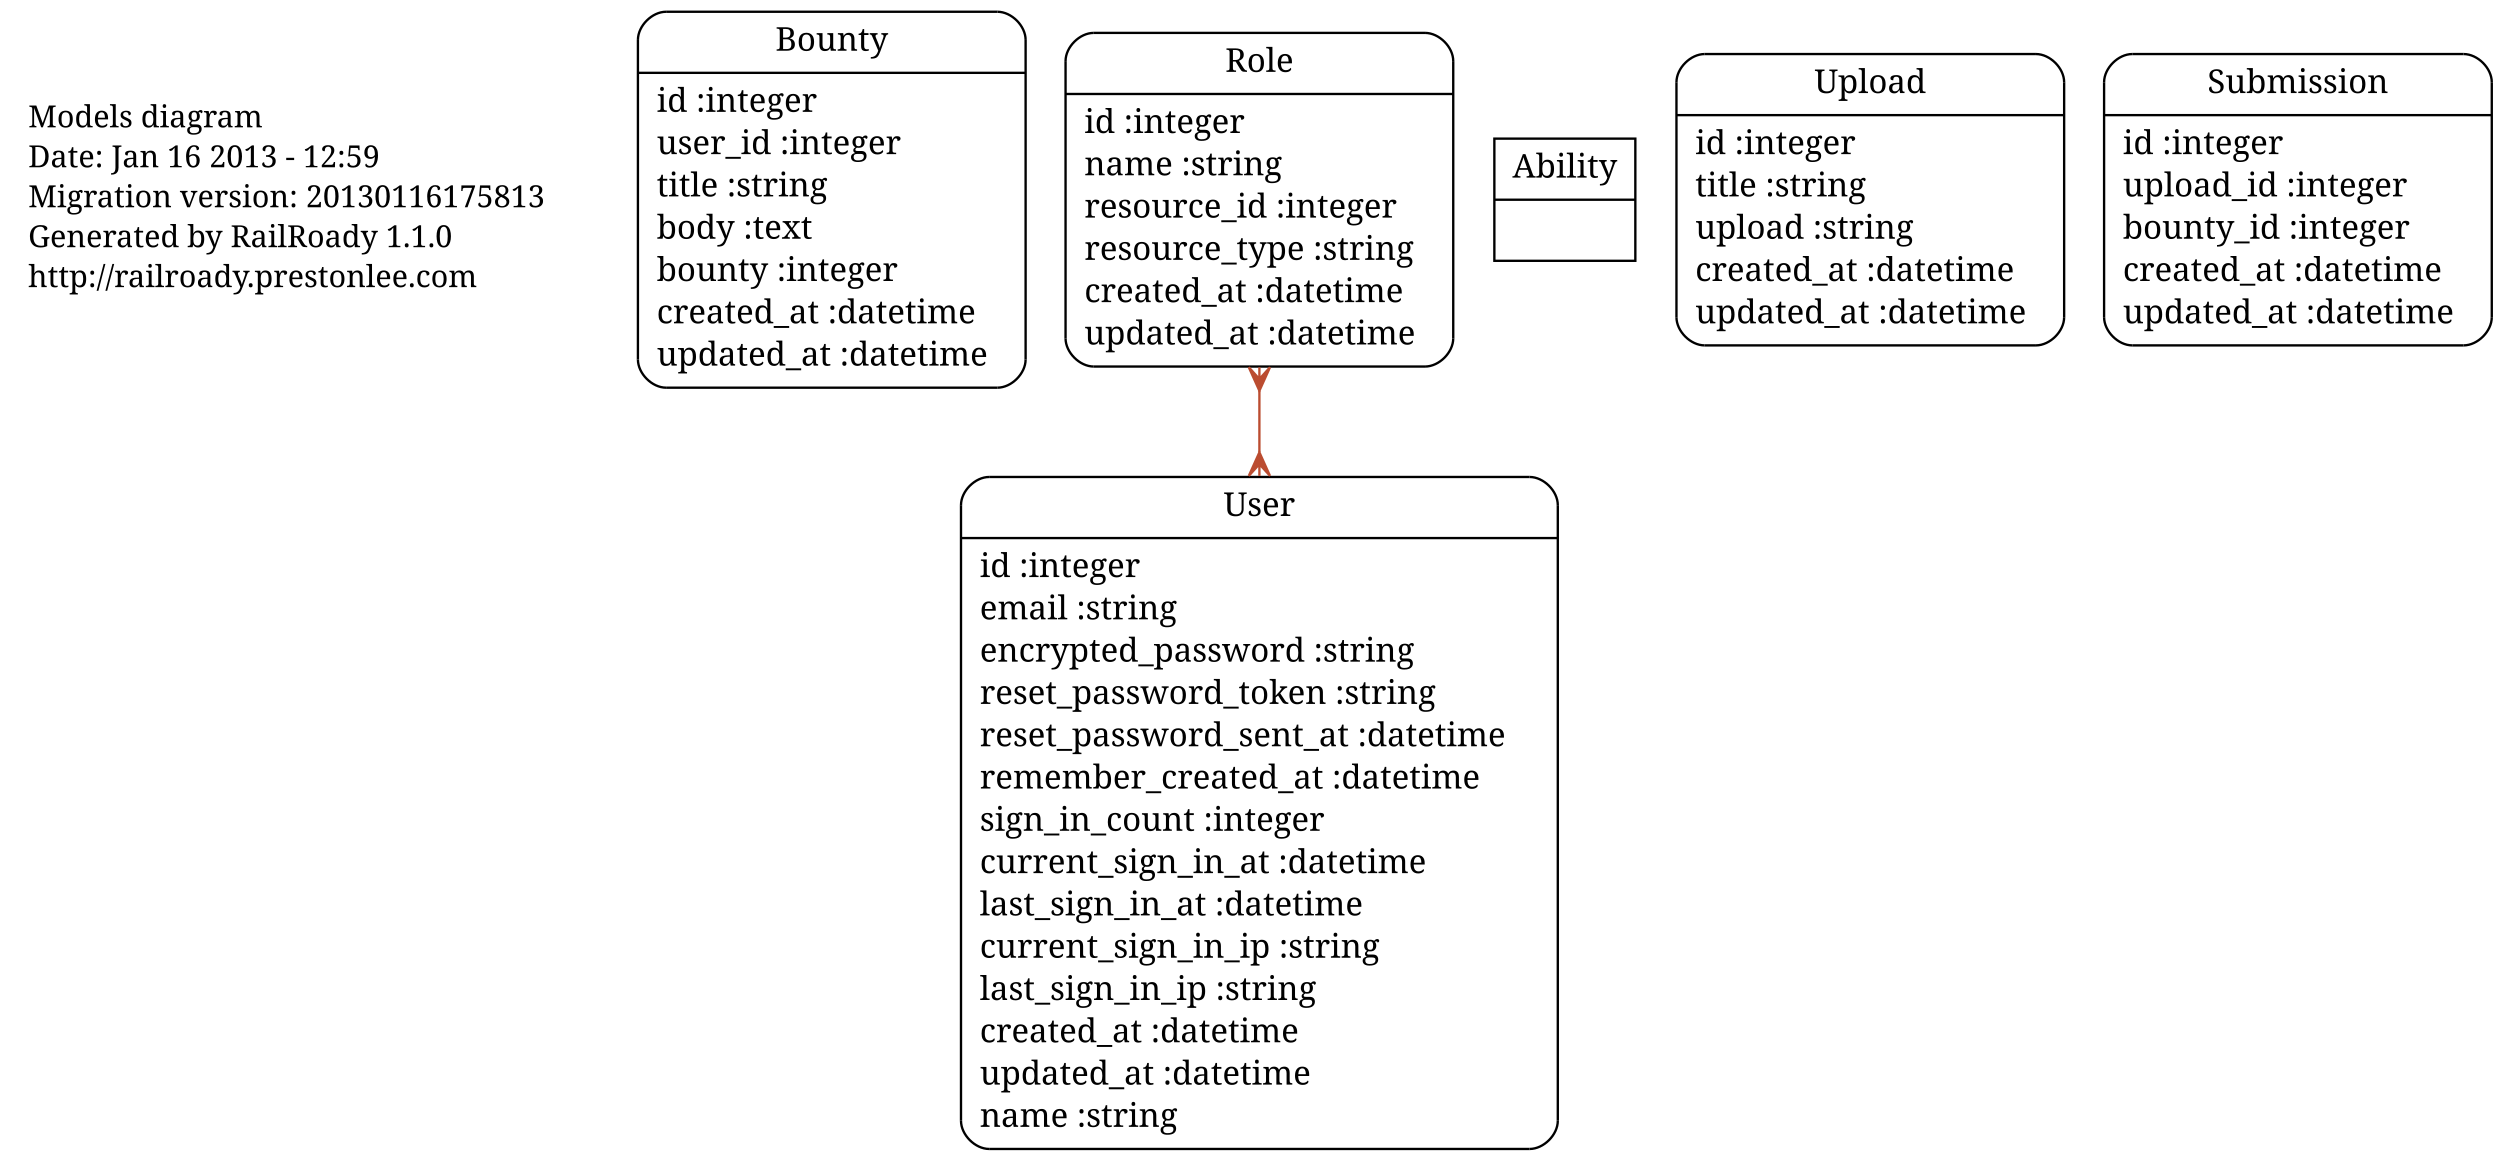
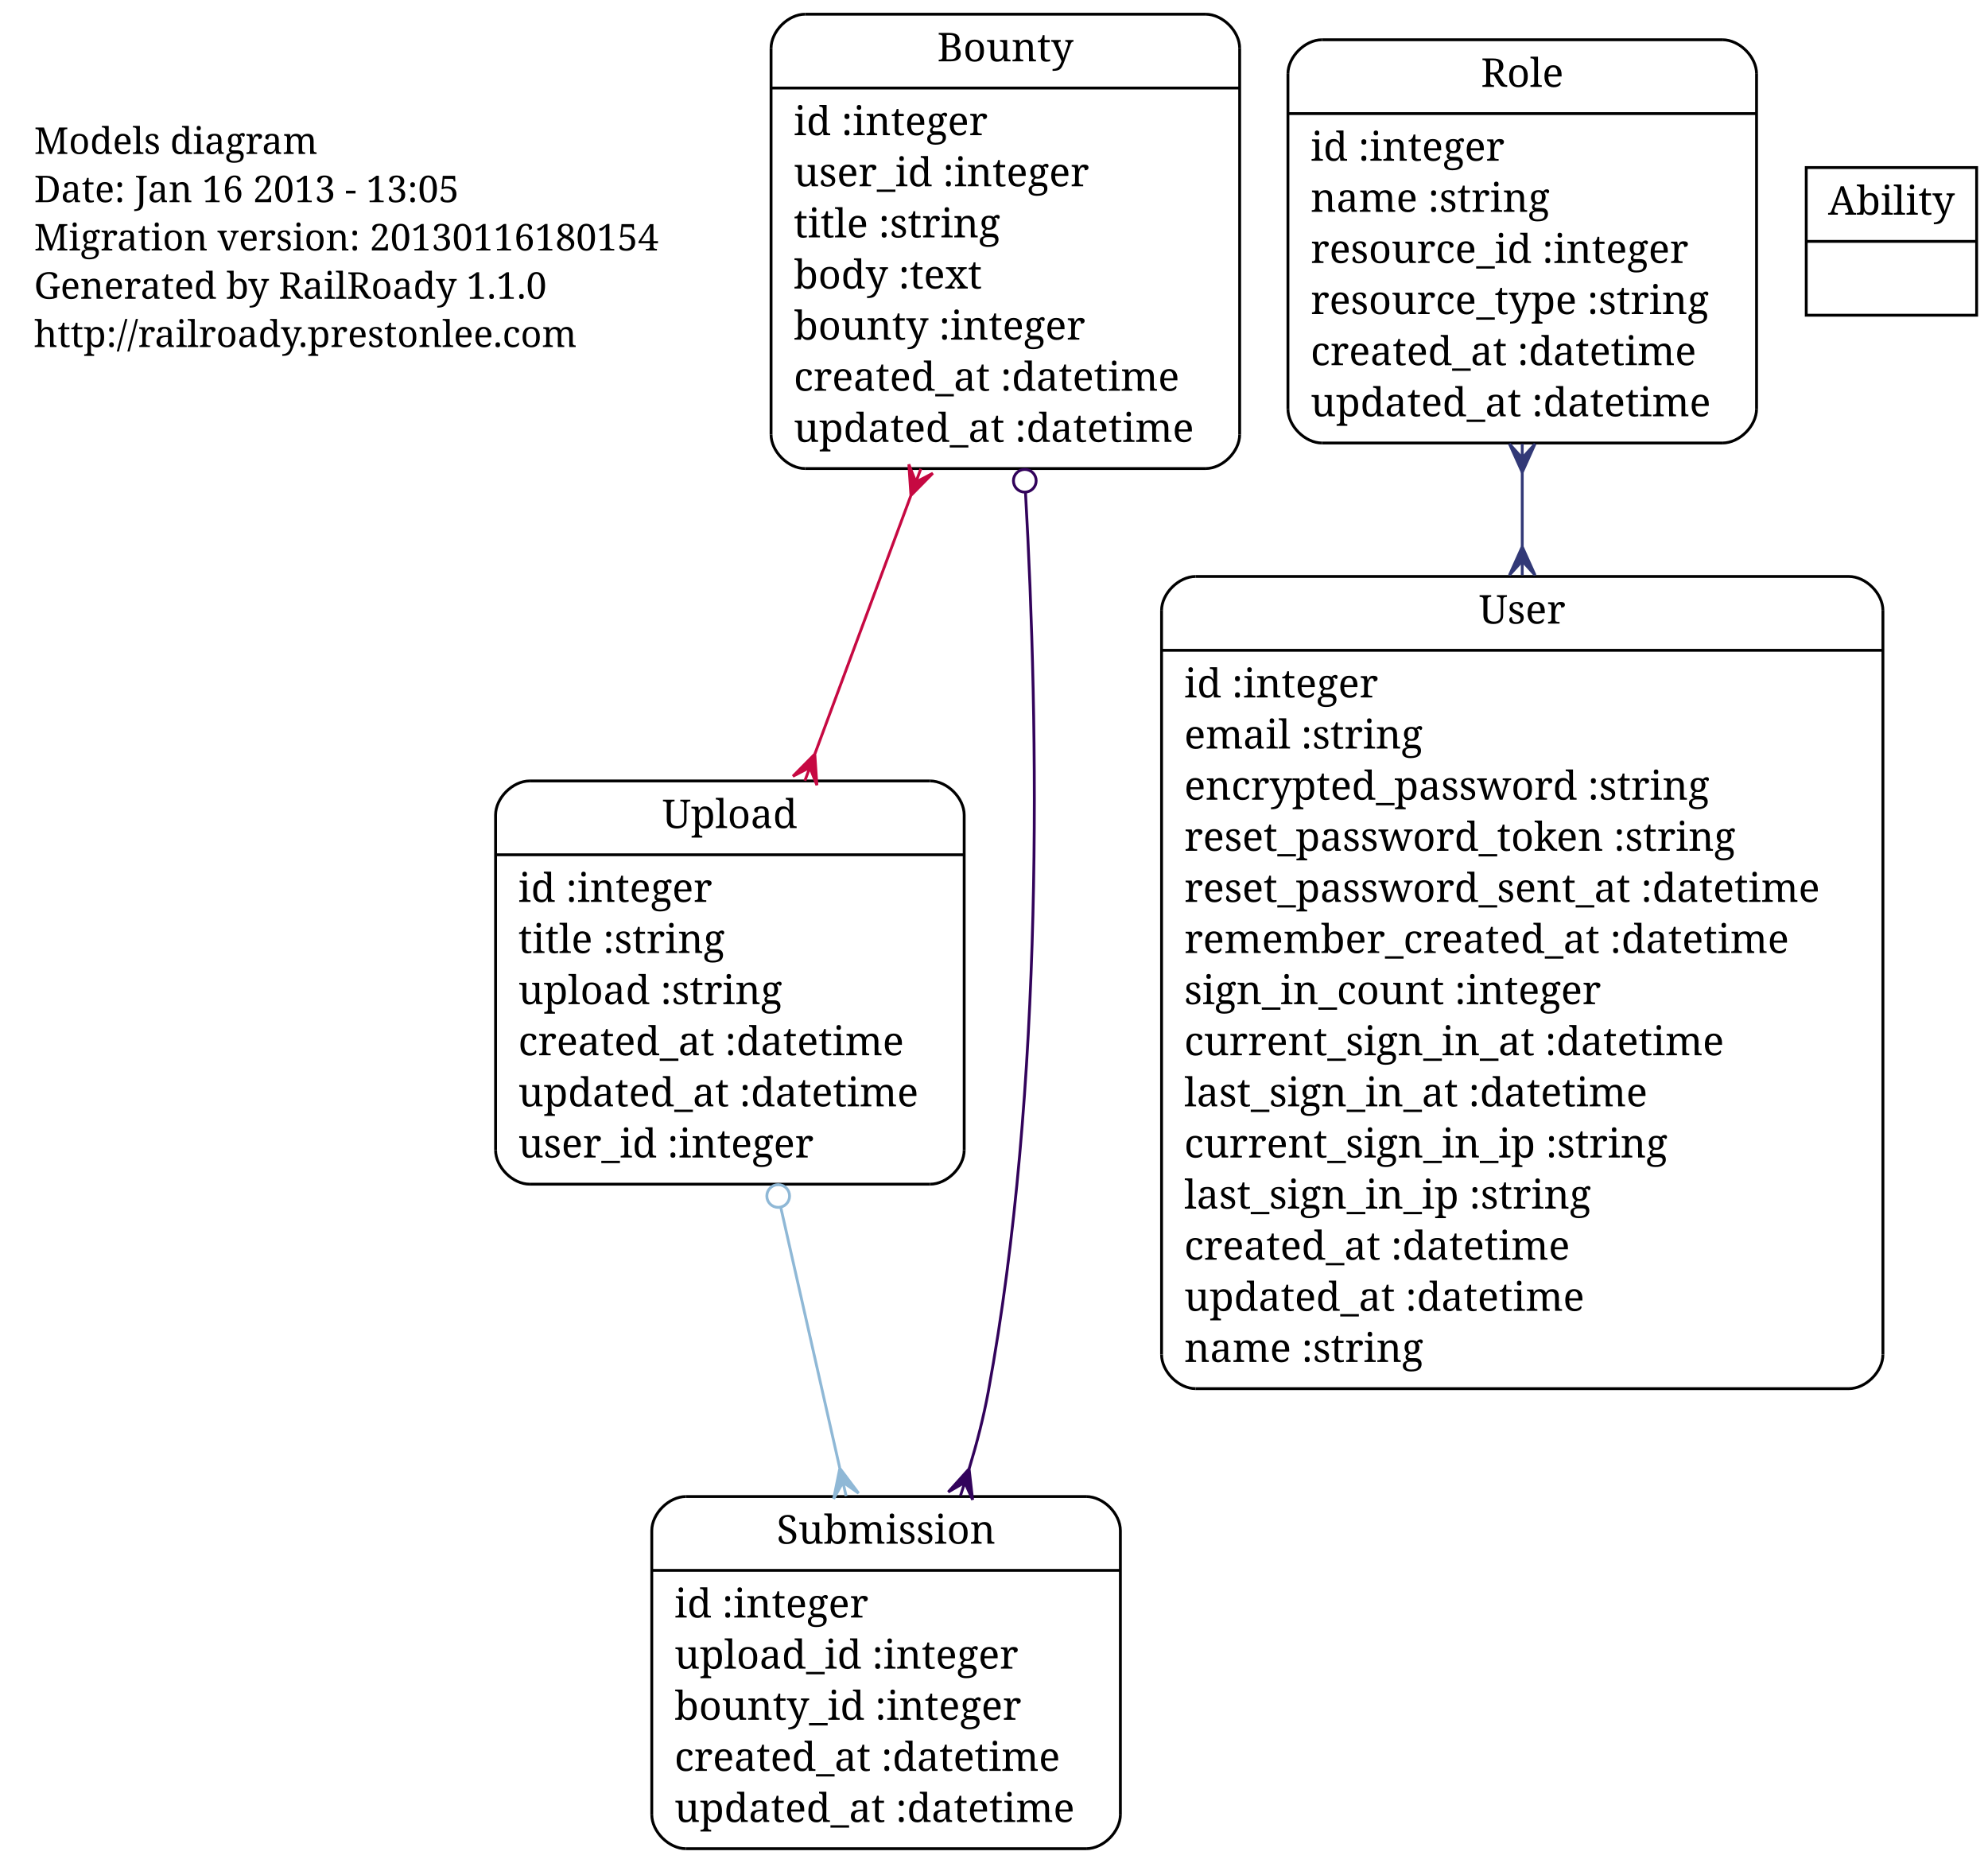
- <svg xmlns="http://www.w3.org/2000/svg" width="1064pt" height="494pt" viewBox="0.00 0.00 1064.00 494.00">
-   <g id="graph1" class="graph" transform="scale(1 1) rotate(0) translate(4 490)">
-     <polygon fill="white" stroke="white" points="-4,5 -4,-490 1061,-490 1061,5 -4,5" />
+ <svg xmlns="http://www.w3.org/2000/svg" width="700pt" height="656pt" viewBox="0.00 0.00 700.00 656.00">
+   <g id="graph1" class="graph" transform="scale(1 1) rotate(0) translate(4 652)">
+     <polygon fill="white" stroke="white" points="-4,5 -4,-652 697,-652 697,5 -4,5" />
    <g id="node1" class="node">
-       <text text-anchor="start" x="8" y="-435.8" font-family="Times Roman,serif" font-size="13.00">Models diagram</text>
-       <text text-anchor="start" x="8" y="-418.8" font-family="Times Roman,serif" font-size="13.00">Date: Jan 16 2013 - 12:59</text>
-       <text text-anchor="start" x="8" y="-401.8" font-family="Times Roman,serif" font-size="13.00">Migration version: 20130116175813</text>
-       <text text-anchor="start" x="8" y="-384.8" font-family="Times Roman,serif" font-size="13.00">Generated by RailRoady 1.1.0</text>
-       <text text-anchor="start" x="8" y="-367.8" font-family="Times Roman,serif" font-size="13.00">http://railroady.prestonlee.com</text>
+       <text text-anchor="start" x="8" y="-597.8" font-family="Times Roman,serif" font-size="13.00">Models diagram</text>
+       <text text-anchor="start" x="8" y="-580.8" font-family="Times Roman,serif" font-size="13.00">Date: Jan 16 2013 - 13:05</text>
+       <text text-anchor="start" x="8" y="-563.8" font-family="Times Roman,serif" font-size="13.00">Migration version: 20130116180154</text>
+       <text text-anchor="start" x="8" y="-546.8" font-family="Times Roman,serif" font-size="13.00">Generated by RailRoady 1.1.0</text>
+       <text text-anchor="start" x="8" y="-529.8" font-family="Times Roman,serif" font-size="13.00">http://railroady.prestonlee.com</text>
    </g>
    <g id="node2" class="node">
-       <polyline fill="none" stroke="black" points="279.5,-325 420.5,-325 " />
-       <path fill="none" stroke="black" d="M420.5,-325C426.5,-325 432.5,-331 432.5,-337" />
-       <polyline fill="none" stroke="black" points="432.5,-337 432.5,-473 " />
-       <path fill="none" stroke="black" d="M432.5,-473C432.5,-479 426.5,-485 420.5,-485" />
-       <polyline fill="none" stroke="black" points="420.5,-485 279.5,-485 " />
-       <path fill="none" stroke="black" d="M279.5,-485C273.5,-485 267.5,-479 267.5,-473" />
-       <polyline fill="none" stroke="black" points="267.5,-473 267.5,-337 " />
-       <path fill="none" stroke="black" d="M267.5,-337C267.5,-331 273.5,-325 279.5,-325" />
-       <text text-anchor="middle" x="350" y="-468.4" font-family="Times Roman,serif" font-size="14.00">Bounty</text>
-       <polyline fill="none" stroke="black" points="267.5,-459 432.5,-459 " />
-       <text text-anchor="start" x="275.5" y="-442.4" font-family="Times Roman,serif" font-size="14.00">id :integer</text>
-       <text text-anchor="start" x="275.5" y="-424.4" font-family="Times Roman,serif" font-size="14.00">user_id :integer</text>
-       <text text-anchor="start" x="275.5" y="-406.4" font-family="Times Roman,serif" font-size="14.00">title :string</text>
-       <text text-anchor="start" x="275.5" y="-388.4" font-family="Times Roman,serif" font-size="14.00">body :text</text>
-       <text text-anchor="start" x="275.5" y="-370.4" font-family="Times Roman,serif" font-size="14.00">bounty :integer</text>
-       <text text-anchor="start" x="275.5" y="-352.4" font-family="Times Roman,serif" font-size="14.00">created_at :datetime</text>
-       <text text-anchor="start" x="275.5" y="-334.4" font-family="Times Roman,serif" font-size="14.00">updated_at :datetime</text>
+       <polyline fill="none" stroke="black" points="279.5,-487 420.5,-487 " />
+       <path fill="none" stroke="black" d="M420.5,-487C426.5,-487 432.5,-493 432.5,-499" />
+       <polyline fill="none" stroke="black" points="432.5,-499 432.5,-635 " />
+       <path fill="none" stroke="black" d="M432.5,-635C432.5,-641 426.5,-647 420.5,-647" />
+       <polyline fill="none" stroke="black" points="420.5,-647 279.5,-647 " />
+       <path fill="none" stroke="black" d="M279.5,-647C273.5,-647 267.5,-641 267.5,-635" />
+       <polyline fill="none" stroke="black" points="267.5,-635 267.5,-499 " />
+       <path fill="none" stroke="black" d="M267.5,-499C267.5,-493 273.5,-487 279.5,-487" />
+       <text text-anchor="middle" x="350" y="-630.4" font-family="Times Roman,serif" font-size="14.00">Bounty</text>
+       <polyline fill="none" stroke="black" points="267.5,-621 432.5,-621 " />
+       <text text-anchor="start" x="275.5" y="-604.4" font-family="Times Roman,serif" font-size="14.00">id :integer</text>
+       <text text-anchor="start" x="275.5" y="-586.4" font-family="Times Roman,serif" font-size="14.00">user_id :integer</text>
+       <text text-anchor="start" x="275.5" y="-568.4" font-family="Times Roman,serif" font-size="14.00">title :string</text>
+       <text text-anchor="start" x="275.5" y="-550.4" font-family="Times Roman,serif" font-size="14.00">body :text</text>
+       <text text-anchor="start" x="275.5" y="-532.4" font-family="Times Roman,serif" font-size="14.00">bounty :integer</text>
+       <text text-anchor="start" x="275.5" y="-514.4" font-family="Times Roman,serif" font-size="14.00">created_at :datetime</text>
+       <text text-anchor="start" x="275.5" y="-496.4" font-family="Times Roman,serif" font-size="14.00">updated_at :datetime</text>
+     </g>
+     <g id="node5" class="node">
+       <polyline fill="none" stroke="black" points="182.5,-235 323.5,-235 " />
+       <path fill="none" stroke="black" d="M323.5,-235C329.5,-235 335.5,-241 335.5,-247" />
+       <polyline fill="none" stroke="black" points="335.5,-247 335.5,-365 " />
+       <path fill="none" stroke="black" d="M335.5,-365C335.5,-371 329.5,-377 323.5,-377" />
+       <polyline fill="none" stroke="black" points="323.5,-377 182.5,-377 " />
+       <path fill="none" stroke="black" d="M182.5,-377C176.5,-377 170.5,-371 170.5,-365" />
+       <polyline fill="none" stroke="black" points="170.5,-365 170.5,-247 " />
+       <path fill="none" stroke="black" d="M170.5,-247C170.5,-241 176.5,-235 182.5,-235" />
+       <text text-anchor="middle" x="253" y="-360.4" font-family="Times Roman,serif" font-size="14.00">Upload</text>
+       <polyline fill="none" stroke="black" points="170.5,-351 335.5,-351 " />
+       <text text-anchor="start" x="178.5" y="-334.4" font-family="Times Roman,serif" font-size="14.00">id :integer</text>
+       <text text-anchor="start" x="178.5" y="-316.4" font-family="Times Roman,serif" font-size="14.00">title :string</text>
+       <text text-anchor="start" x="178.5" y="-298.4" font-family="Times Roman,serif" font-size="14.00">upload :string</text>
+       <text text-anchor="start" x="178.5" y="-280.4" font-family="Times Roman,serif" font-size="14.00">created_at :datetime</text>
+       <text text-anchor="start" x="178.5" y="-262.4" font-family="Times Roman,serif" font-size="14.00">updated_at :datetime</text>
+       <text text-anchor="start" x="178.5" y="-244.4" font-family="Times Roman,serif" font-size="14.00">user_id :integer</text>
+     </g>
+     <g id="edge4" class="edge">
+       <path fill="none" stroke="#c60942" d="M316.677,-477.337C305.738,-447.904 293.654,-415.389 282.979,-386.664" />
+       <polygon fill="#c60942" stroke="#c60942" points="316.754,-477.544 316.019,-488.485 318.496,-482.231 320.238,-486.918 320.238,-486.918 320.238,-486.918 318.496,-482.231 324.456,-485.35 316.754,-477.544 316.754,-477.544" />
+       <polygon fill="#c60942" stroke="#c60942" points="282.9,-386.452 283.634,-375.511 281.158,-381.765 279.416,-377.078 279.416,-377.078 279.416,-377.078 281.158,-381.765 275.198,-378.646 282.9,-386.452 282.9,-386.452" />
+     </g>
+     <g id="node6" class="node">
+       <polyline fill="none" stroke="black" points="237.5,-1 378.5,-1 " />
+       <path fill="none" stroke="black" d="M378.5,-1C384.5,-1 390.5,-7 390.5,-13" />
+       <polyline fill="none" stroke="black" points="390.5,-13 390.5,-113 " />
+       <path fill="none" stroke="black" d="M390.5,-113C390.5,-119 384.5,-125 378.5,-125" />
+       <polyline fill="none" stroke="black" points="378.5,-125 237.5,-125 " />
+       <path fill="none" stroke="black" d="M237.5,-125C231.5,-125 225.5,-119 225.5,-113" />
+       <polyline fill="none" stroke="black" points="225.5,-113 225.5,-13 " />
+       <path fill="none" stroke="black" d="M225.5,-13C225.5,-7 231.5,-1 237.5,-1" />
+       <text text-anchor="middle" x="308" y="-108.4" font-family="Times Roman,serif" font-size="14.00">Submission</text>
+       <polyline fill="none" stroke="black" points="225.5,-99 390.5,-99 " />
+       <text text-anchor="start" x="233.5" y="-82.4" font-family="Times Roman,serif" font-size="14.00">id :integer</text>
+       <text text-anchor="start" x="233.5" y="-64.4" font-family="Times Roman,serif" font-size="14.00">upload_id :integer</text>
+       <text text-anchor="start" x="233.5" y="-46.4" font-family="Times Roman,serif" font-size="14.00">bounty_id :integer</text>
+       <text text-anchor="start" x="233.5" y="-28.4" font-family="Times Roman,serif" font-size="14.00">created_at :datetime</text>
+       <text text-anchor="start" x="233.5" y="-10.4" font-family="Times Roman,serif" font-size="14.00">updated_at :datetime</text>
+     </g>
+     <g id="edge2" class="edge">
+       <path fill="none" stroke="#32035b" d="M357.086,-478.59C361.734,-395.983 363.778,-269.594 344,-162 342.361,-153.084 340.007,-143.908 337.276,-134.909" />
+       <ellipse fill="none" stroke="#32035b" cx="356.847" cy="-482.701" rx="4" ry="4" />
+       <polygon fill="#32035b" stroke="#32035b" points="337.228,-134.758 338.467,-123.862 335.705,-129.995 334.181,-125.233 334.181,-125.233 334.181,-125.233 335.705,-129.995 329.895,-126.604 337.228,-134.758 337.228,-134.758" />
    </g>
    <g id="node3" class="node">
-       <polyline fill="none" stroke="black" points="461.5,-334 602.5,-334 " />
-       <path fill="none" stroke="black" d="M602.5,-334C608.5,-334 614.5,-340 614.5,-346" />
-       <polyline fill="none" stroke="black" points="614.5,-346 614.5,-464 " />
-       <path fill="none" stroke="black" d="M614.5,-464C614.5,-470 608.5,-476 602.5,-476" />
-       <polyline fill="none" stroke="black" points="602.5,-476 461.5,-476 " />
-       <path fill="none" stroke="black" d="M461.5,-476C455.5,-476 449.5,-470 449.5,-464" />
-       <polyline fill="none" stroke="black" points="449.5,-464 449.5,-346 " />
-       <path fill="none" stroke="black" d="M449.5,-346C449.5,-340 455.5,-334 461.5,-334" />
-       <text text-anchor="middle" x="532" y="-459.4" font-family="Times Roman,serif" font-size="14.00">Role</text>
-       <polyline fill="none" stroke="black" points="449.5,-450 614.5,-450 " />
-       <text text-anchor="start" x="457.5" y="-433.4" font-family="Times Roman,serif" font-size="14.00">id :integer</text>
-       <text text-anchor="start" x="457.5" y="-415.4" font-family="Times Roman,serif" font-size="14.00">name :string</text>
-       <text text-anchor="start" x="457.5" y="-397.4" font-family="Times Roman,serif" font-size="14.00">resource_id :integer</text>
-       <text text-anchor="start" x="457.5" y="-379.4" font-family="Times Roman,serif" font-size="14.00">resource_type :string</text>
-       <text text-anchor="start" x="457.5" y="-361.4" font-family="Times Roman,serif" font-size="14.00">created_at :datetime</text>
-       <text text-anchor="start" x="457.5" y="-343.4" font-family="Times Roman,serif" font-size="14.00">updated_at :datetime</text>
+       <polyline fill="none" stroke="black" points="461.5,-496 602.5,-496 " />
+       <path fill="none" stroke="black" d="M602.5,-496C608.5,-496 614.5,-502 614.5,-508" />
+       <polyline fill="none" stroke="black" points="614.5,-508 614.5,-626 " />
+       <path fill="none" stroke="black" d="M614.5,-626C614.5,-632 608.5,-638 602.5,-638" />
+       <polyline fill="none" stroke="black" points="602.5,-638 461.5,-638 " />
+       <path fill="none" stroke="black" d="M461.5,-638C455.5,-638 449.5,-632 449.5,-626" />
+       <polyline fill="none" stroke="black" points="449.5,-626 449.5,-508 " />
+       <path fill="none" stroke="black" d="M449.5,-508C449.5,-502 455.5,-496 461.5,-496" />
+       <text text-anchor="middle" x="532" y="-621.4" font-family="Times Roman,serif" font-size="14.00">Role</text>
+       <polyline fill="none" stroke="black" points="449.5,-612 614.5,-612 " />
+       <text text-anchor="start" x="457.5" y="-595.4" font-family="Times Roman,serif" font-size="14.00">id :integer</text>
+       <text text-anchor="start" x="457.5" y="-577.4" font-family="Times Roman,serif" font-size="14.00">name :string</text>
+       <text text-anchor="start" x="457.5" y="-559.4" font-family="Times Roman,serif" font-size="14.00">resource_id :integer</text>
+       <text text-anchor="start" x="457.5" y="-541.4" font-family="Times Roman,serif" font-size="14.00">resource_type :string</text>
+       <text text-anchor="start" x="457.5" y="-523.4" font-family="Times Roman,serif" font-size="14.00">created_at :datetime</text>
+       <text text-anchor="start" x="457.5" y="-505.4" font-family="Times Roman,serif" font-size="14.00">updated_at :datetime</text>
    </g>
    <g id="node7" class="node">
-       <polyline fill="none" stroke="black" points="417,-1 647,-1 " />
-       <path fill="none" stroke="black" d="M647,-1C653,-1 659,-7 659,-13" />
-       <polyline fill="none" stroke="black" points="659,-13 659,-275 " />
-       <path fill="none" stroke="black" d="M659,-275C659,-281 653,-287 647,-287" />
-       <polyline fill="none" stroke="black" points="647,-287 417,-287 " />
-       <path fill="none" stroke="black" d="M417,-287C411,-287 405,-281 405,-275" />
-       <polyline fill="none" stroke="black" points="405,-275 405,-13 " />
-       <path fill="none" stroke="black" d="M405,-13C405,-7 411,-1 417,-1" />
-       <text text-anchor="middle" x="532" y="-270.4" font-family="Times Roman,serif" font-size="14.00">User</text>
-       <polyline fill="none" stroke="black" points="405,-261 659,-261 " />
-       <text text-anchor="start" x="413" y="-244.4" font-family="Times Roman,serif" font-size="14.00">id :integer</text>
-       <text text-anchor="start" x="413" y="-226.4" font-family="Times Roman,serif" font-size="14.00">email :string</text>
-       <text text-anchor="start" x="413" y="-208.4" font-family="Times Roman,serif" font-size="14.00">encrypted_password :string</text>
-       <text text-anchor="start" x="413" y="-190.4" font-family="Times Roman,serif" font-size="14.00">reset_password_token :string</text>
-       <text text-anchor="start" x="413" y="-172.4" font-family="Times Roman,serif" font-size="14.00">reset_password_sent_at :datetime</text>
-       <text text-anchor="start" x="413" y="-154.4" font-family="Times Roman,serif" font-size="14.00">remember_created_at :datetime</text>
-       <text text-anchor="start" x="413" y="-136.4" font-family="Times Roman,serif" font-size="14.00">sign_in_count :integer</text>
-       <text text-anchor="start" x="413" y="-118.4" font-family="Times Roman,serif" font-size="14.00">current_sign_in_at :datetime</text>
-       <text text-anchor="start" x="413" y="-100.4" font-family="Times Roman,serif" font-size="14.00">last_sign_in_at :datetime</text>
-       <text text-anchor="start" x="413" y="-82.4" font-family="Times Roman,serif" font-size="14.00">current_sign_in_ip :string</text>
-       <text text-anchor="start" x="413" y="-64.4" font-family="Times Roman,serif" font-size="14.00">last_sign_in_ip :string</text>
-       <text text-anchor="start" x="413" y="-46.4" font-family="Times Roman,serif" font-size="14.00">created_at :datetime</text>
-       <text text-anchor="start" x="413" y="-28.4" font-family="Times Roman,serif" font-size="14.00">updated_at :datetime</text>
-       <text text-anchor="start" x="413" y="-10.4" font-family="Times Roman,serif" font-size="14.00">name :string</text>
+       <polyline fill="none" stroke="black" points="417,-163 647,-163 " />
+       <path fill="none" stroke="black" d="M647,-163C653,-163 659,-169 659,-175" />
+       <polyline fill="none" stroke="black" points="659,-175 659,-437 " />
+       <path fill="none" stroke="black" d="M659,-437C659,-443 653,-449 647,-449" />
+       <polyline fill="none" stroke="black" points="647,-449 417,-449 " />
+       <path fill="none" stroke="black" d="M417,-449C411,-449 405,-443 405,-437" />
+       <polyline fill="none" stroke="black" points="405,-437 405,-175 " />
+       <path fill="none" stroke="black" d="M405,-175C405,-169 411,-163 417,-163" />
+       <text text-anchor="middle" x="532" y="-432.4" font-family="Times Roman,serif" font-size="14.00">User</text>
+       <polyline fill="none" stroke="black" points="405,-423 659,-423 " />
+       <text text-anchor="start" x="413" y="-406.4" font-family="Times Roman,serif" font-size="14.00">id :integer</text>
+       <text text-anchor="start" x="413" y="-388.4" font-family="Times Roman,serif" font-size="14.00">email :string</text>
+       <text text-anchor="start" x="413" y="-370.4" font-family="Times Roman,serif" font-size="14.00">encrypted_password :string</text>
+       <text text-anchor="start" x="413" y="-352.4" font-family="Times Roman,serif" font-size="14.00">reset_password_token :string</text>
+       <text text-anchor="start" x="413" y="-334.4" font-family="Times Roman,serif" font-size="14.00">reset_password_sent_at :datetime</text>
+       <text text-anchor="start" x="413" y="-316.4" font-family="Times Roman,serif" font-size="14.00">remember_created_at :datetime</text>
+       <text text-anchor="start" x="413" y="-298.4" font-family="Times Roman,serif" font-size="14.00">sign_in_count :integer</text>
+       <text text-anchor="start" x="413" y="-280.4" font-family="Times Roman,serif" font-size="14.00">current_sign_in_at :datetime</text>
+       <text text-anchor="start" x="413" y="-262.4" font-family="Times Roman,serif" font-size="14.00">last_sign_in_at :datetime</text>
+       <text text-anchor="start" x="413" y="-244.4" font-family="Times Roman,serif" font-size="14.00">current_sign_in_ip :string</text>
+       <text text-anchor="start" x="413" y="-226.4" font-family="Times Roman,serif" font-size="14.00">last_sign_in_ip :string</text>
+       <text text-anchor="start" x="413" y="-208.4" font-family="Times Roman,serif" font-size="14.00">created_at :datetime</text>
+       <text text-anchor="start" x="413" y="-190.4" font-family="Times Roman,serif" font-size="14.00">updated_at :datetime</text>
+       <text text-anchor="start" x="413" y="-172.4" font-family="Times Roman,serif" font-size="14.00">name :string</text>
    </g>
-     <g id="edge2" class="edge">
-       <path fill="none" stroke="#bb4c30" d="M532,-323.653C532,-315.225 532,-306.475 532,-297.579" />
-       <polygon fill="#bb4c30" stroke="#bb4c30" points="532,-323.681 527.5,-333.681 532,-328.681 532,-333.681 532,-333.681 532,-333.681 532,-328.681 536.5,-333.681 532,-323.681 532,-323.681" />
-       <polygon fill="#bb4c30" stroke="#bb4c30" points="532,-297.48 536.5,-287.48 532,-292.48 532,-287.48 532,-287.48 532,-287.48 532,-292.48 527.5,-287.48 532,-297.48 532,-297.48" />
+     <g id="edge6" class="edge">
+       <path fill="none" stroke="#323977" d="M532,-485.653C532,-477.225 532,-468.475 532,-459.579" />
+       <polygon fill="#323977" stroke="#323977" points="532,-485.681 527.5,-495.681 532,-490.681 532,-495.681 532,-495.681 532,-495.681 532,-490.681 536.5,-495.681 532,-485.681 532,-485.681" />
+       <polygon fill="#323977" stroke="#323977" points="532,-459.48 536.5,-449.48 532,-454.48 532,-449.48 532,-449.48 532,-449.48 532,-454.48 527.5,-449.48 532,-459.48 532,-459.48" />
    </g>
    <g id="node4" class="node">
-       <polygon fill="none" stroke="black" points="632,-379 632,-431 692,-431 692,-379 632,-379" />
-       <text text-anchor="middle" x="662" y="-414.4" font-family="Times Roman,serif" font-size="14.00">Ability</text>
-       <polyline fill="none" stroke="black" points="632,-405 692,-405 " />
-       <text text-anchor="middle" x="662" y="-388.4" font-family="Times Roman,serif" font-size="14.00"> </text>
+       <polygon fill="none" stroke="black" points="632,-541 632,-593 692,-593 692,-541 632,-541" />
+       <text text-anchor="middle" x="662" y="-576.4" font-family="Times Roman,serif" font-size="14.00">Ability</text>
+       <polyline fill="none" stroke="black" points="632,-567 692,-567 " />
+       <text text-anchor="middle" x="662" y="-550.4" font-family="Times Roman,serif" font-size="14.00"> </text>
    </g>
-     <g id="node5" class="node">
-       <polyline fill="none" stroke="black" points="721.5,-343 862.5,-343 " />
-       <path fill="none" stroke="black" d="M862.5,-343C868.5,-343 874.5,-349 874.5,-355" />
-       <polyline fill="none" stroke="black" points="874.5,-355 874.5,-455 " />
-       <path fill="none" stroke="black" d="M874.5,-455C874.5,-461 868.5,-467 862.5,-467" />
-       <polyline fill="none" stroke="black" points="862.5,-467 721.5,-467 " />
-       <path fill="none" stroke="black" d="M721.5,-467C715.5,-467 709.5,-461 709.5,-455" />
-       <polyline fill="none" stroke="black" points="709.5,-455 709.5,-355 " />
-       <path fill="none" stroke="black" d="M709.5,-355C709.5,-349 715.5,-343 721.5,-343" />
-       <text text-anchor="middle" x="792" y="-450.4" font-family="Times Roman,serif" font-size="14.00">Upload</text>
-       <polyline fill="none" stroke="black" points="709.5,-441 874.5,-441 " />
-       <text text-anchor="start" x="717.5" y="-424.4" font-family="Times Roman,serif" font-size="14.00">id :integer</text>
-       <text text-anchor="start" x="717.5" y="-406.4" font-family="Times Roman,serif" font-size="14.00">title :string</text>
-       <text text-anchor="start" x="717.5" y="-388.4" font-family="Times Roman,serif" font-size="14.00">upload :string</text>
-       <text text-anchor="start" x="717.5" y="-370.4" font-family="Times Roman,serif" font-size="14.00">created_at :datetime</text>
-       <text text-anchor="start" x="717.5" y="-352.4" font-family="Times Roman,serif" font-size="14.00">updated_at :datetime</text>
-     </g>
-     <g id="node6" class="node">
-       <polyline fill="none" stroke="black" points="903.5,-343 1044.5,-343 " />
-       <path fill="none" stroke="black" d="M1044.5,-343C1050.5,-343 1056.5,-349 1056.5,-355" />
-       <polyline fill="none" stroke="black" points="1056.5,-355 1056.5,-455 " />
-       <path fill="none" stroke="black" d="M1056.5,-455C1056.5,-461 1050.5,-467 1044.5,-467" />
-       <polyline fill="none" stroke="black" points="1044.5,-467 903.5,-467 " />
-       <path fill="none" stroke="black" d="M903.5,-467C897.5,-467 891.5,-461 891.5,-455" />
-       <polyline fill="none" stroke="black" points="891.5,-455 891.5,-355 " />
-       <path fill="none" stroke="black" d="M891.5,-355C891.5,-349 897.5,-343 903.5,-343" />
-       <text text-anchor="middle" x="974" y="-450.4" font-family="Times Roman,serif" font-size="14.00">Submission</text>
-       <polyline fill="none" stroke="black" points="891.5,-441 1056.5,-441 " />
-       <text text-anchor="start" x="899.5" y="-424.4" font-family="Times Roman,serif" font-size="14.00">id :integer</text>
-       <text text-anchor="start" x="899.5" y="-406.4" font-family="Times Roman,serif" font-size="14.00">upload_id :integer</text>
-       <text text-anchor="start" x="899.5" y="-388.4" font-family="Times Roman,serif" font-size="14.00">bounty_id :integer</text>
-       <text text-anchor="start" x="899.5" y="-370.4" font-family="Times Roman,serif" font-size="14.00">created_at :datetime</text>
-       <text text-anchor="start" x="899.5" y="-352.4" font-family="Times Roman,serif" font-size="14.00">updated_at :datetime</text>
+     <g id="edge8" class="edge">
+       <path fill="none" stroke="#8fb8d6" d="M270.904,-226.897C277.584,-197.385 285.127,-164.056 291.659,-135.197" />
+       <ellipse fill="none" stroke="#8fb8d6" cx="270.013" cy="-230.833" rx="4" ry="4" />
+       <polygon fill="#8fb8d6" stroke="#8fb8d6" points="291.717,-134.942 298.313,-126.183 292.82,-130.066 293.924,-125.189 293.924,-125.189 293.924,-125.189 292.82,-130.066 289.535,-124.196 291.717,-134.942 291.717,-134.942" />
    </g>
  </g>
</svg>
